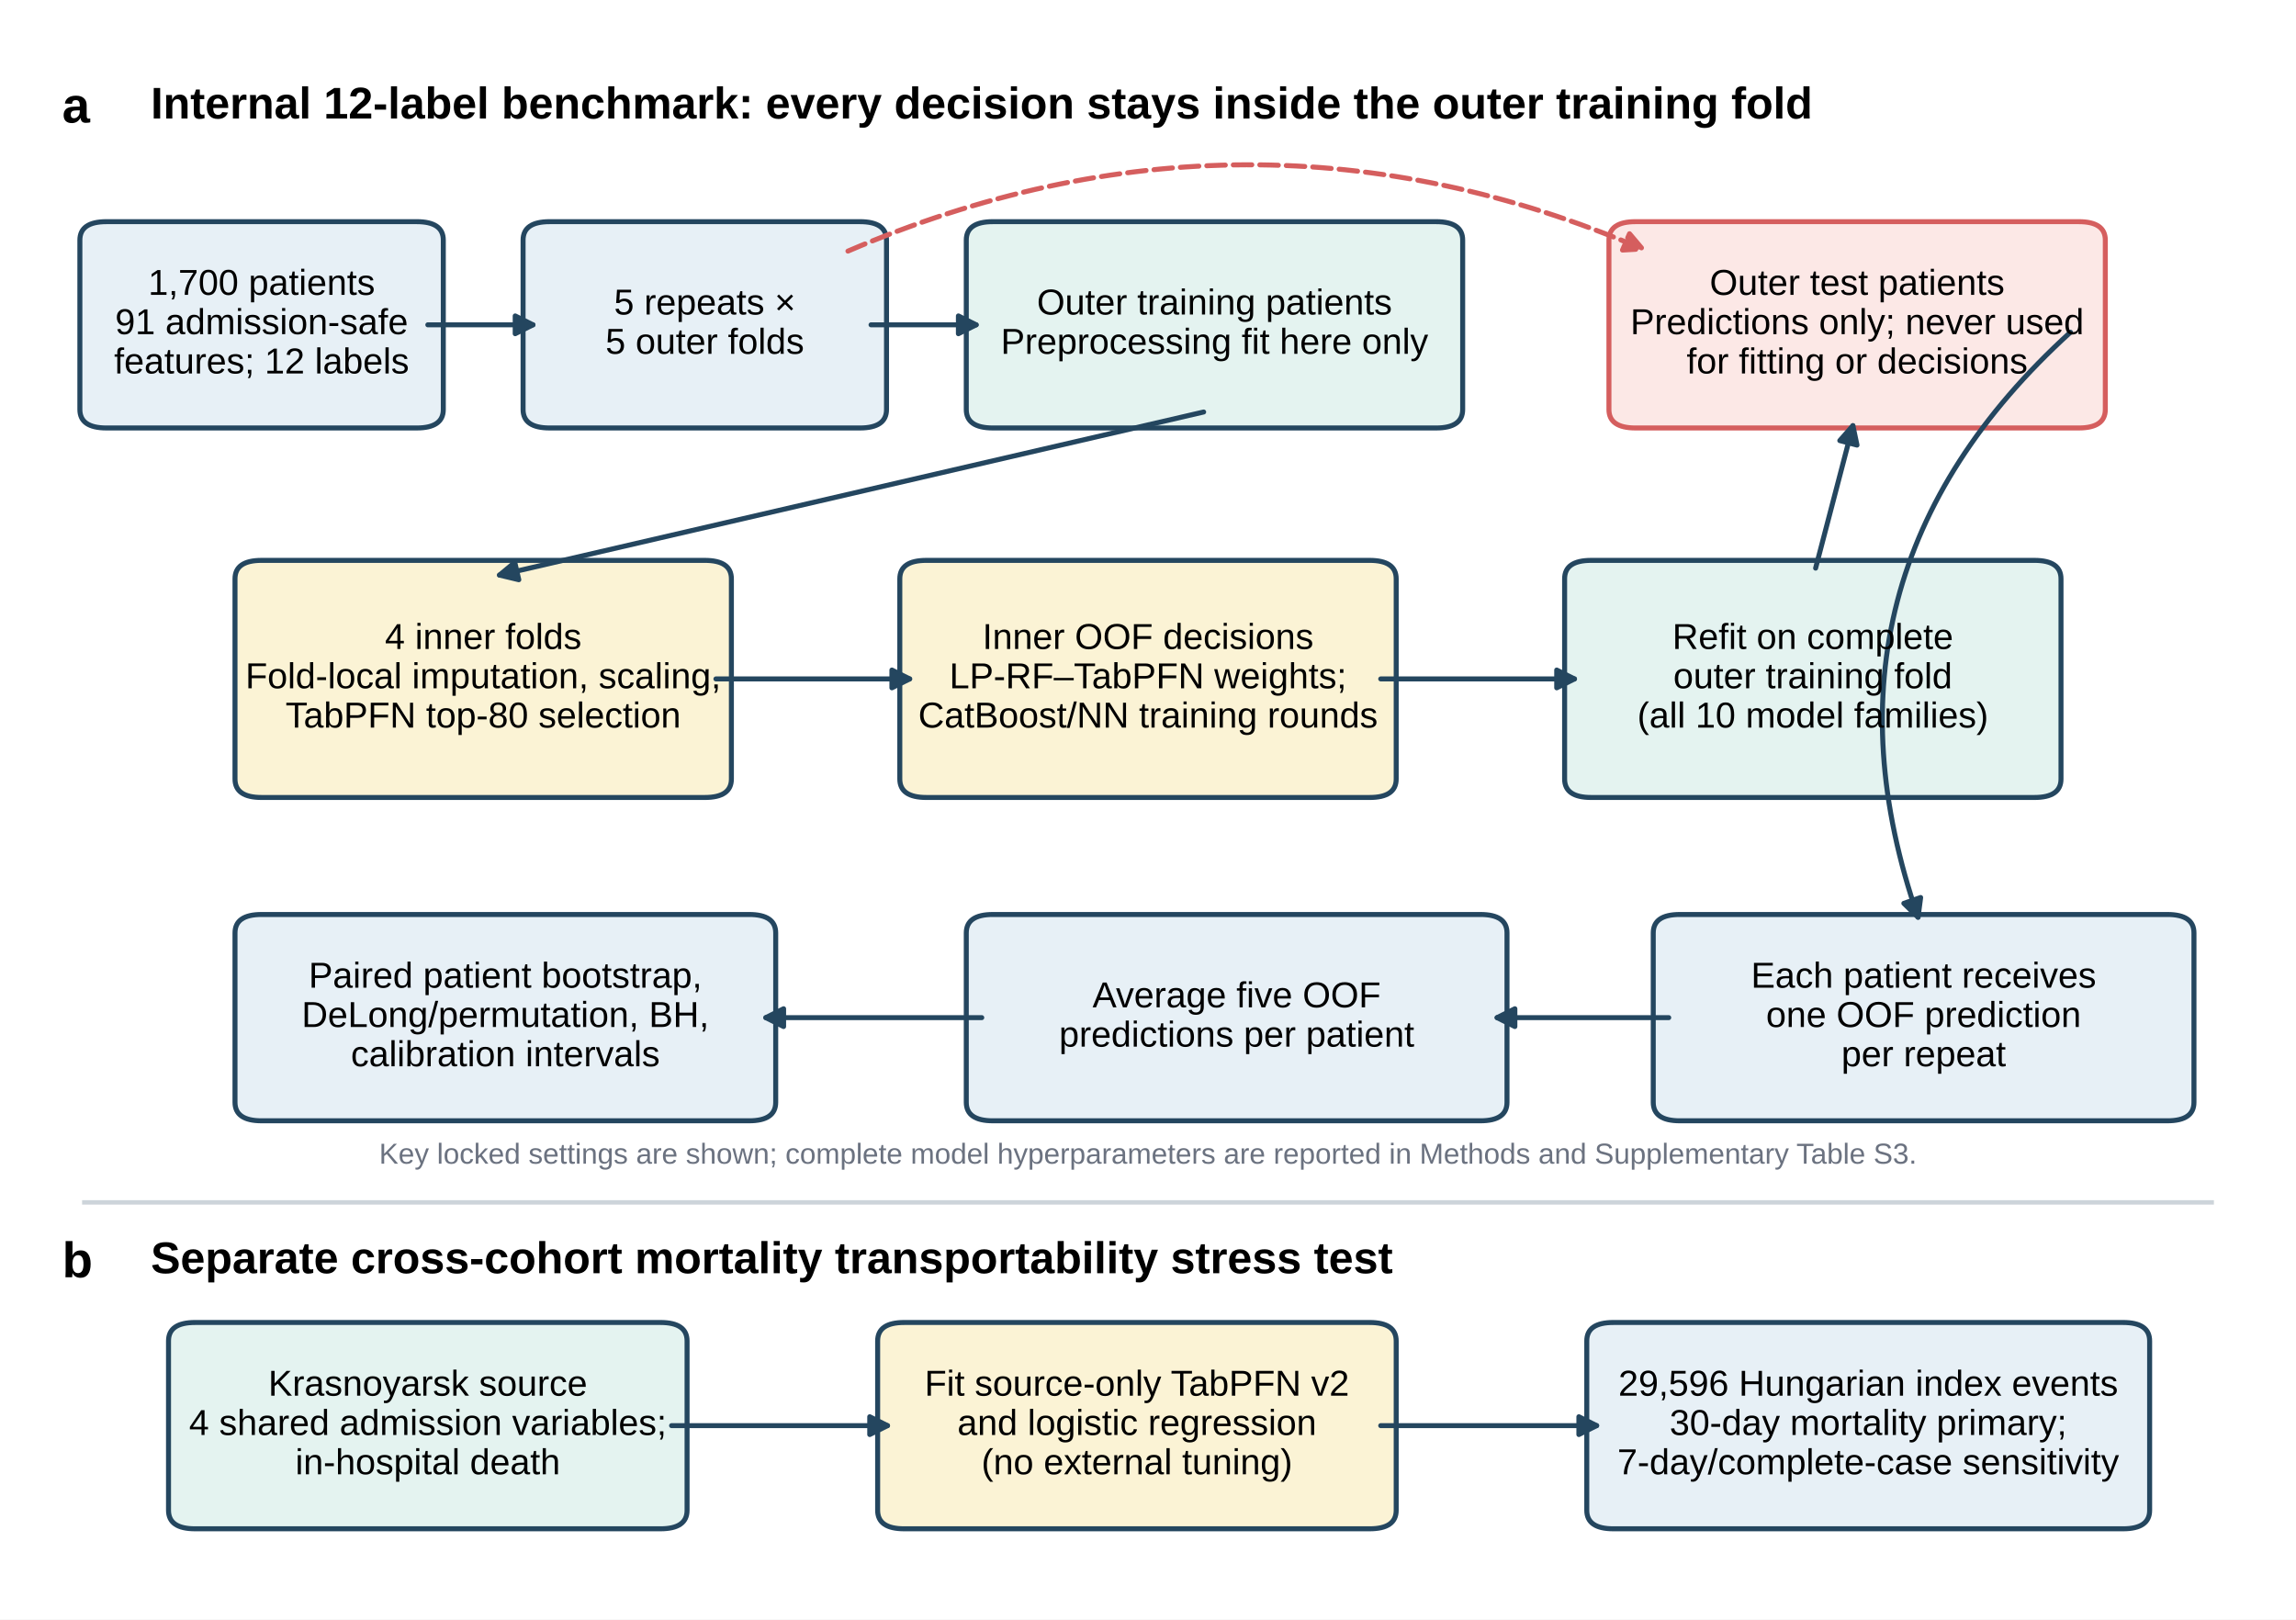
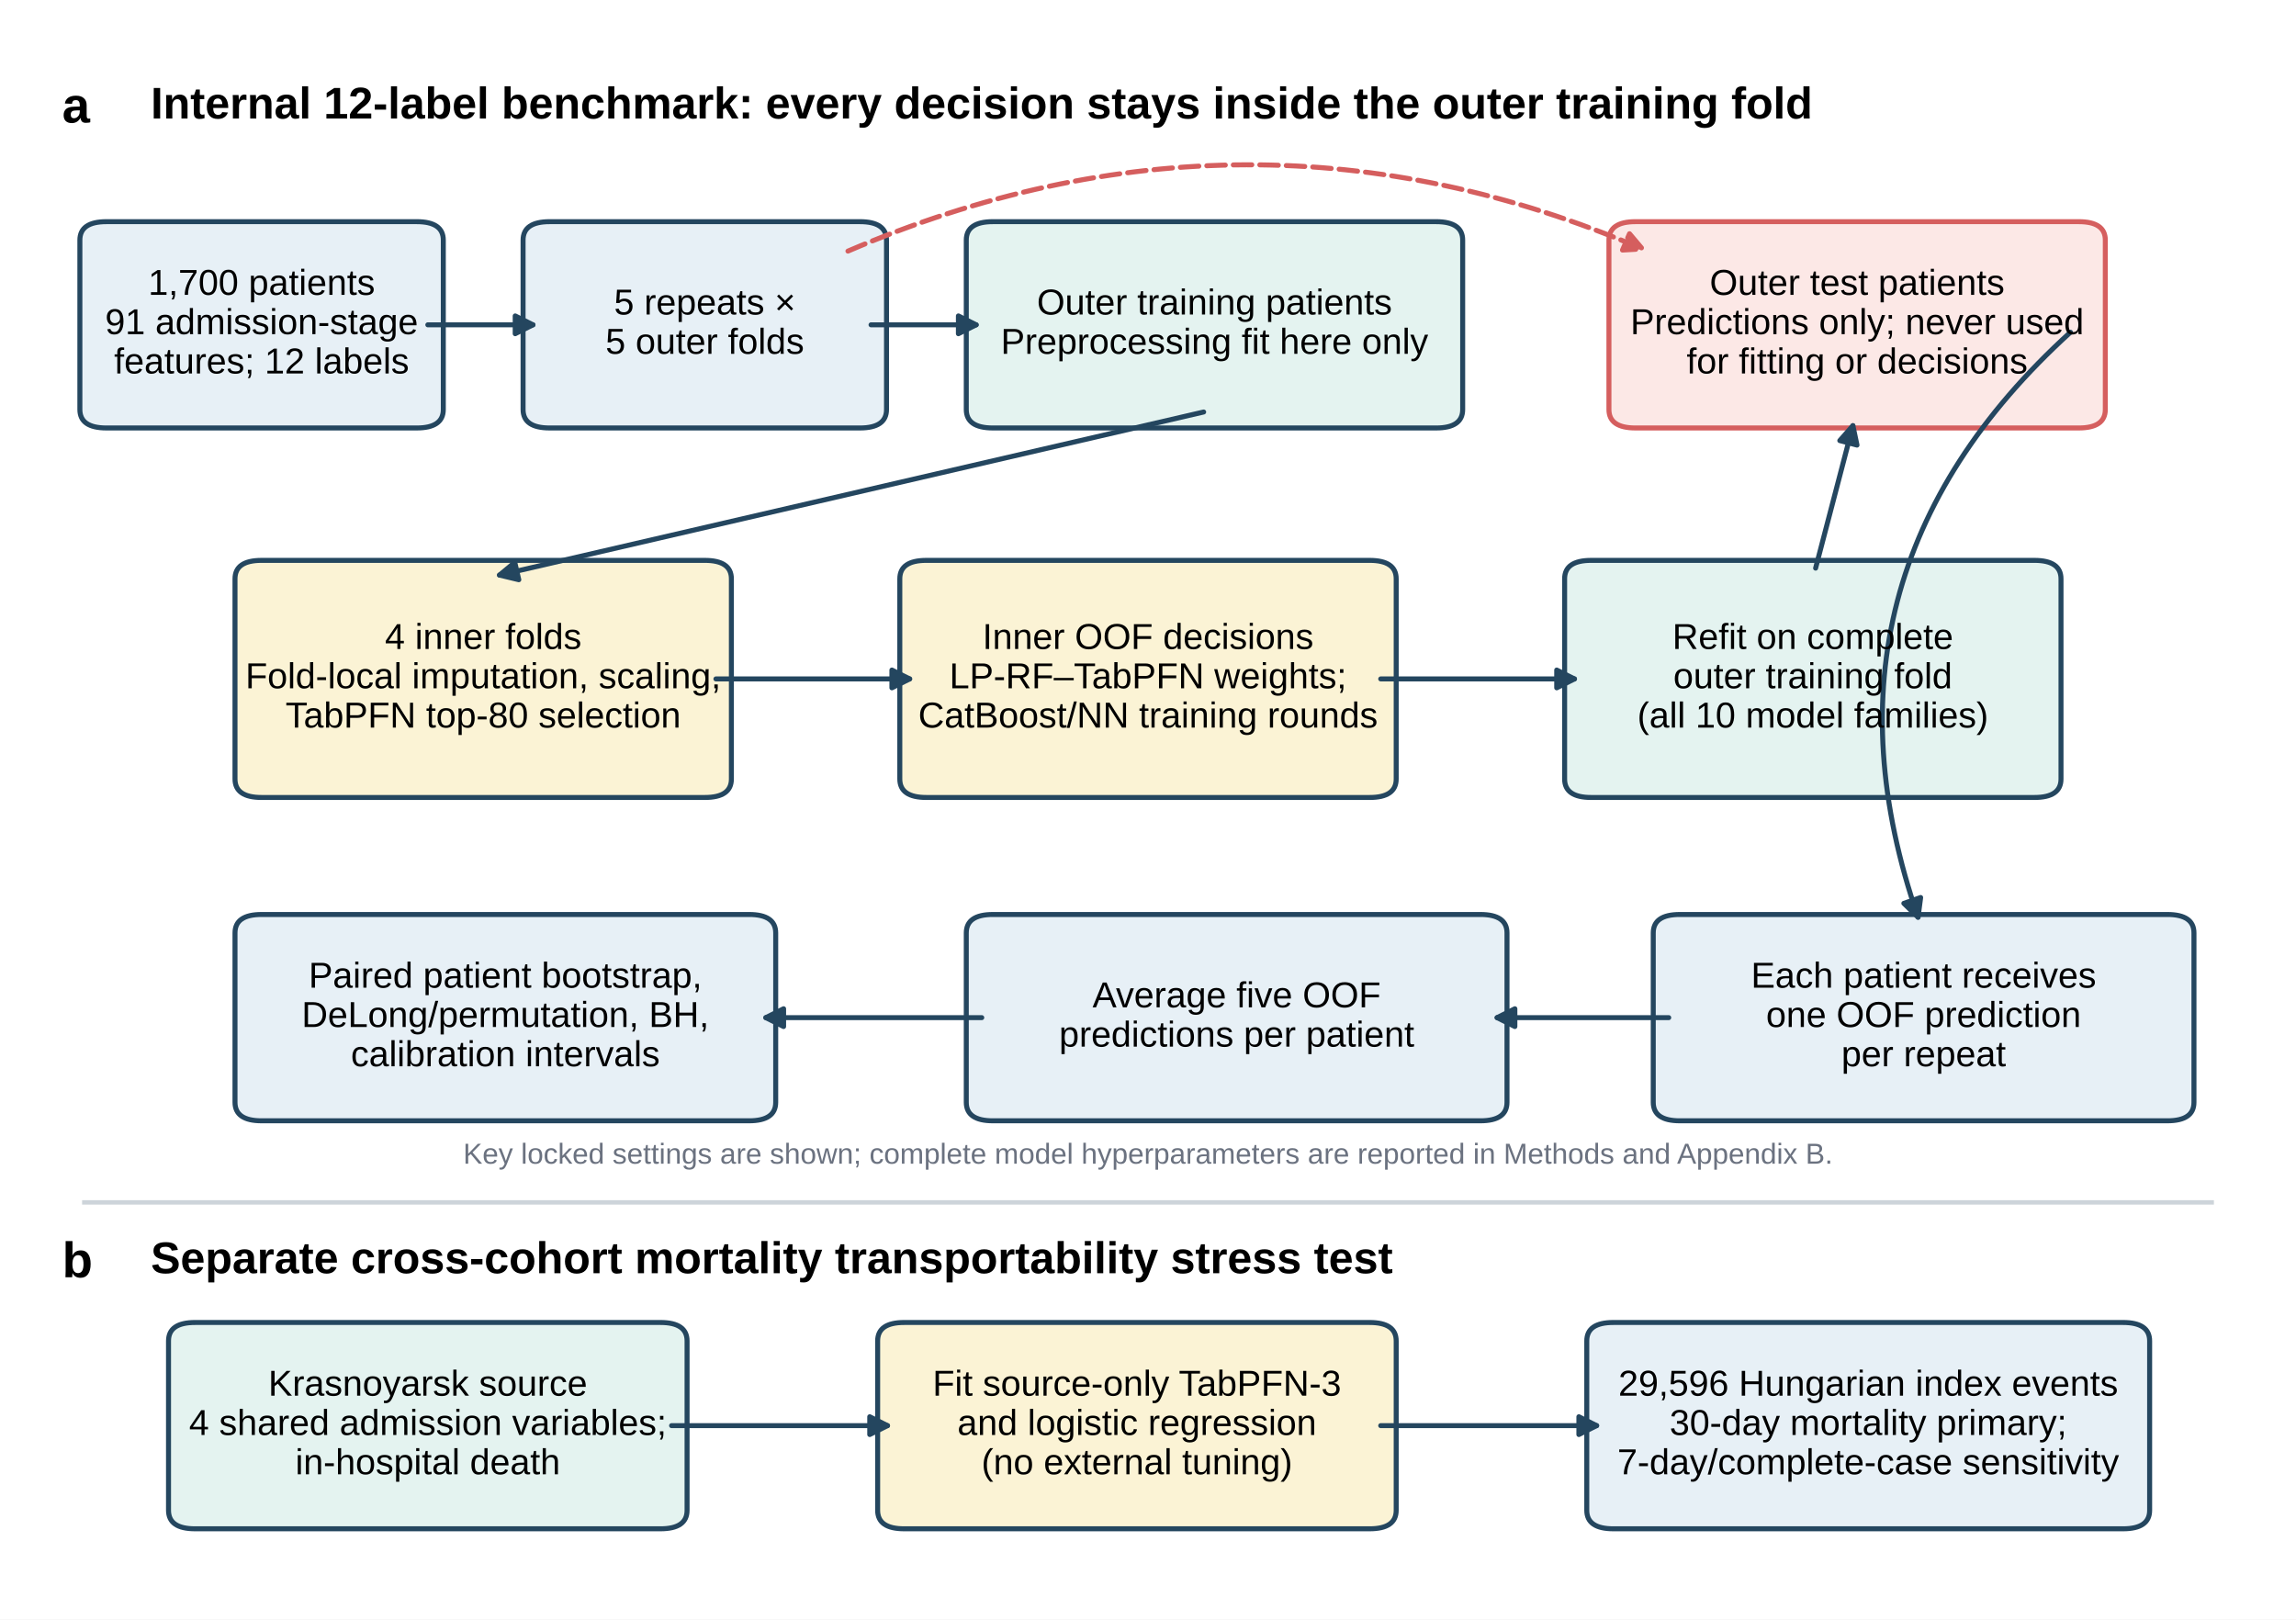
<svg xmlns="http://www.w3.org/2000/svg" width="413.37pt" height="291.6pt" viewBox="0 0 413.37 291.6" version="1.1">
  <defs>
    <style type="text/css">*{stroke-linejoin: round; stroke-linecap: butt}</style>
  </defs>
  <g id="figure_1">
    <g id="patch_1">
      <path d="M 0 291.6  L 413.37 291.6  L 413.37 0  L 0 0  z " style="fill: #ffffff" />
    </g>
    <g id="axes_1">
      <g id="patch_2">
-         <path d="M 19.169 77.054  L 75.025 77.054  Q 79.813 77.054 79.813 73.728  L 79.813 43.236  Q 79.813 39.91 75.025 39.91  L 19.169 39.91  Q 14.381 39.91 14.381 43.236  L 14.381 73.728  Q 14.381 77.054 19.169 77.054  z " clip-path="url(#pfcea72cb64)" style="fill: #e7f0f6; stroke: #24465f; stroke-width: 0.9; stroke-linejoin: miter" />
+         <path d="M 19.169 77.054  L 75.025 77.054  Q 79.813 77.054 79.813 73.728  L 79.813 43.236  Q 79.813 39.91 75.025 39.91  L 19.169 39.91  Q 14.381 39.91 14.381 43.236  L 14.381 73.728  Q 14.381 77.054 19.169 77.054  z " clip-path="url(#p444827fc7f)" style="fill: #e7f0f6; stroke: #24465f; stroke-width: 0.9; stroke-linejoin: miter" />
      </g>
      <g id="patch_3">
-         <path d="M 98.963 77.054  L 154.819 77.054  Q 159.607 77.054 159.607 73.728  L 159.607 43.236  Q 159.607 39.91 154.819 39.91  L 98.963 39.91  Q 94.175 39.91 94.175 43.236  L 94.175 73.728  Q 94.175 77.054 98.963 77.054  z " clip-path="url(#pfcea72cb64)" style="fill: #e7f0f6; stroke: #24465f; stroke-width: 0.9; stroke-linejoin: miter" />
+         <path d="M 98.963 77.054  L 154.819 77.054  Q 159.607 77.054 159.607 73.728  L 159.607 43.236  Q 159.607 39.91 154.819 39.91  L 98.963 39.91  Q 94.175 39.91 94.175 43.236  L 94.175 73.728  Q 94.175 77.054 98.963 77.054  z " clip-path="url(#p444827fc7f)" style="fill: #e7f0f6; stroke: #24465f; stroke-width: 0.9; stroke-linejoin: miter" />
      </g>
      <g id="patch_4">
-         <path d="M 178.757 77.054  L 258.551 77.054  Q 263.339 77.054 263.339 73.728  L 263.339 43.236  Q 263.339 39.91 258.551 39.91  L 178.757 39.91  Q 173.969 39.91 173.969 43.236  L 173.969 73.728  Q 173.969 77.054 178.757 77.054  z " clip-path="url(#pfcea72cb64)" style="fill: #e4f3f0; stroke: #24465f; stroke-width: 0.9; stroke-linejoin: miter" />
+         <path d="M 178.757 77.054  L 258.551 77.054  Q 263.339 77.054 263.339 73.728  L 263.339 43.236  Q 263.339 39.91 258.551 39.91  L 178.757 39.91  Q 173.969 39.91 173.969 43.236  L 173.969 73.728  Q 173.969 77.054 178.757 77.054  z " clip-path="url(#p444827fc7f)" style="fill: #e4f3f0; stroke: #24465f; stroke-width: 0.9; stroke-linejoin: miter" />
      </g>
      <g id="patch_5">
-         <path d="M 294.458 77.054  L 374.252 77.054  Q 379.04 77.054 379.04 73.728  L 379.04 43.236  Q 379.04 39.91 374.252 39.91  L 294.458 39.91  Q 289.671 39.91 289.671 43.236  L 289.671 73.728  Q 289.671 77.054 294.458 77.054  z " clip-path="url(#pfcea72cb64)" style="fill: #fce8e6; stroke: #d55e5e; stroke-width: 0.9; stroke-linejoin: miter" />
+         <path d="M 294.458 77.054  L 374.252 77.054  Q 379.04 77.054 379.04 73.728  L 379.04 43.236  Q 379.04 39.91 374.252 39.91  L 294.458 39.91  Q 289.671 39.91 289.671 43.236  L 289.671 73.728  Q 289.671 77.054 294.458 77.054  z " clip-path="url(#p444827fc7f)" style="fill: #fce8e6; stroke: #d55e5e; stroke-width: 0.9; stroke-linejoin: miter" />
      </g>
      <g id="patch_6">
-         <path d="M 77.027 58.482  Q 86.995 58.482 95.957 58.482  " clip-path="url(#pfcea72cb64)" style="fill: none; stroke: #24465f; stroke-width: 0.9; stroke-linecap: round" />
-         <path d="M 92.757 56.882  L 95.957 58.482  L 92.757 60.082  z " clip-path="url(#pfcea72cb64)" style="fill: #24465f; stroke: #24465f; stroke-width: 0.9; stroke-linecap: round" />
+         <path d="M 77.027 58.482  Q 86.995 58.482 95.957 58.482  " clip-path="url(#p444827fc7f)" style="fill: none; stroke: #24465f; stroke-width: 0.9; stroke-linecap: round" />
+         <path d="M 92.757 56.882  L 95.957 58.482  L 92.757 60.082  z " clip-path="url(#p444827fc7f)" style="fill: #24465f; stroke: #24465f; stroke-width: 0.9; stroke-linecap: round" />
      </g>
      <g id="patch_7">
-         <path d="M 156.821 58.482  Q 166.789 58.482 175.751 58.482  " clip-path="url(#pfcea72cb64)" style="fill: none; stroke: #24465f; stroke-width: 0.9; stroke-linecap: round" />
-         <path d="M 172.551 56.882  L 175.751 58.482  L 172.551 60.082  z " clip-path="url(#pfcea72cb64)" style="fill: #24465f; stroke: #24465f; stroke-width: 0.9; stroke-linecap: round" />
+         <path d="M 156.821 58.482  Q 166.789 58.482 175.751 58.482  " clip-path="url(#p444827fc7f)" style="fill: none; stroke: #24465f; stroke-width: 0.9; stroke-linecap: round" />
+         <path d="M 172.551 56.882  L 175.751 58.482  L 172.551 60.082  z " clip-path="url(#p444827fc7f)" style="fill: #24465f; stroke: #24465f; stroke-width: 0.9; stroke-linecap: round" />
      </g>
      <g id="patch_8">
-         <path d="M 152.663 45.211  Q 224.637 14.329 295.686 44.813  " clip-path="url(#pfcea72cb64)" style="fill: none; stroke-dasharray: 3.33,1.44; stroke-dashoffset: 0; stroke: #d55e5e; stroke-width: 0.9; stroke-linecap: round" />
-         <path d="M 293.376 42.081  L 295.686 44.813  L 292.114 45.022  z " clip-path="url(#pfcea72cb64)" style="fill: #d55e5e; stroke-dasharray: 3.33,1.44; stroke-dashoffset: 0; stroke: #d55e5e; stroke-width: 0.9; stroke-linecap: round" />
+         <path d="M 152.663 45.211  Q 224.637 14.329 295.686 44.813  " clip-path="url(#p444827fc7f)" style="fill: none; stroke-dasharray: 3.33,1.44; stroke-dashoffset: 0; stroke: #d55e5e; stroke-width: 0.9; stroke-linecap: round" />
+         <path d="M 293.376 42.081  L 295.686 44.813  L 292.114 45.022  z " clip-path="url(#p444827fc7f)" style="fill: #d55e5e; stroke-dasharray: 3.33,1.44; stroke-dashoffset: 0; stroke: #d55e5e; stroke-width: 0.9; stroke-linecap: round" />
      </g>
      <g id="patch_9">
-         <path d="M 47.097 143.582  L 126.891 143.582  Q 131.679 143.582 131.679 140.256  L 131.679 104.22  Q 131.679 100.894 126.891 100.894  L 47.097 100.894  Q 42.309 100.894 42.309 104.22  L 42.309 140.256  Q 42.309 143.582 47.097 143.582  z " clip-path="url(#pfcea72cb64)" style="fill: #fbf3d5; stroke: #24465f; stroke-width: 0.9; stroke-linejoin: miter" />
+         <path d="M 47.097 143.582  L 126.891 143.582  Q 131.679 143.582 131.679 140.256  L 131.679 104.22  Q 131.679 100.894 126.891 100.894  L 47.097 100.894  Q 42.309 100.894 42.309 104.22  L 42.309 140.256  Q 42.309 143.582 47.097 143.582  z " clip-path="url(#p444827fc7f)" style="fill: #fbf3d5; stroke: #24465f; stroke-width: 0.9; stroke-linejoin: miter" />
      </g>
      <g id="patch_10">
-         <path d="M 166.788 143.582  L 246.582 143.582  Q 251.37 143.582 251.37 140.256  L 251.37 104.22  Q 251.37 100.894 246.582 100.894  L 166.788 100.894  Q 162 100.894 162 104.22  L 162 140.256  Q 162 143.582 166.788 143.582  z " clip-path="url(#pfcea72cb64)" style="fill: #fbf3d5; stroke: #24465f; stroke-width: 0.9; stroke-linejoin: miter" />
+         <path d="M 166.788 143.582  L 246.582 143.582  Q 251.37 143.582 251.37 140.256  L 251.37 104.22  Q 251.37 100.894 246.582 100.894  L 166.788 100.894  Q 162 100.894 162 104.22  L 162 140.256  Q 162 143.582 166.788 143.582  z " clip-path="url(#p444827fc7f)" style="fill: #fbf3d5; stroke: #24465f; stroke-width: 0.9; stroke-linejoin: miter" />
      </g>
      <g id="patch_11">
-         <path d="M 286.479 143.582  L 366.273 143.582  Q 371.061 143.582 371.061 140.256  L 371.061 104.22  Q 371.061 100.894 366.273 100.894  L 286.479 100.894  Q 281.691 100.894 281.691 104.22  L 281.691 140.256  Q 281.691 143.582 286.479 143.582  z " clip-path="url(#pfcea72cb64)" style="fill: #e4f3f0; stroke: #24465f; stroke-width: 0.9; stroke-linejoin: miter" />
+         <path d="M 286.479 143.582  L 366.273 143.582  Q 371.061 143.582 371.061 140.256  L 371.061 104.22  Q 371.061 100.894 366.273 100.894  L 286.479 100.894  Q 281.691 100.894 281.691 104.22  L 281.691 140.256  Q 281.691 143.582 286.479 143.582  z " clip-path="url(#p444827fc7f)" style="fill: #e4f3f0; stroke: #24465f; stroke-width: 0.9; stroke-linejoin: miter" />
      </g>
      <g id="patch_12">
-         <path d="M 216.705 74.179  Q 152.825 88.974 89.926 103.541  " clip-path="url(#pfcea72cb64)" style="fill: none; stroke: #24465f; stroke-width: 0.9; stroke-linecap: round" />
-         <path d="M 93.404 104.378  L 89.926 103.541  L 92.682 101.26  z " clip-path="url(#pfcea72cb64)" style="fill: #24465f; stroke: #24465f; stroke-width: 0.9; stroke-linecap: round" />
+         <path d="M 216.705 74.179  Q 152.825 88.974 89.926 103.541  " clip-path="url(#p444827fc7f)" style="fill: none; stroke: #24465f; stroke-width: 0.9; stroke-linecap: round" />
+         <path d="M 93.404 104.378  L 89.926 103.541  L 92.682 101.26  z " clip-path="url(#p444827fc7f)" style="fill: #24465f; stroke: #24465f; stroke-width: 0.9; stroke-linecap: round" />
      </g>
      <g id="patch_13">
-         <path d="M 128.893 122.238  Q 146.839 122.238 163.779 122.238  " clip-path="url(#pfcea72cb64)" style="fill: none; stroke: #24465f; stroke-width: 0.9; stroke-linecap: round" />
-         <path d="M 160.579 120.638  L 163.779 122.238  L 160.579 123.838  z " clip-path="url(#pfcea72cb64)" style="fill: #24465f; stroke: #24465f; stroke-width: 0.9; stroke-linecap: round" />
+         <path d="M 128.893 122.238  Q 146.839 122.238 163.779 122.238  " clip-path="url(#p444827fc7f)" style="fill: none; stroke: #24465f; stroke-width: 0.9; stroke-linecap: round" />
+         <path d="M 160.579 120.638  L 163.779 122.238  L 160.579 123.838  z " clip-path="url(#p444827fc7f)" style="fill: #24465f; stroke: #24465f; stroke-width: 0.9; stroke-linecap: round" />
      </g>
      <g id="patch_14">
-         <path d="M 248.584 122.238  Q 266.53 122.238 283.47 122.238  " clip-path="url(#pfcea72cb64)" style="fill: none; stroke: #24465f; stroke-width: 0.9; stroke-linecap: round" />
-         <path d="M 280.27 120.638  L 283.47 122.238  L 280.27 123.838  z " clip-path="url(#pfcea72cb64)" style="fill: #24465f; stroke: #24465f; stroke-width: 0.9; stroke-linecap: round" />
+         <path d="M 248.584 122.238  Q 266.53 122.238 283.47 122.238  " clip-path="url(#p444827fc7f)" style="fill: none; stroke: #24465f; stroke-width: 0.9; stroke-linecap: round" />
+         <path d="M 280.27 120.638  L 283.47 122.238  L 280.27 123.838  z " clip-path="url(#p444827fc7f)" style="fill: #24465f; stroke: #24465f; stroke-width: 0.9; stroke-linecap: round" />
      </g>
      <g id="patch_15">
-         <path d="M 326.882 102.288  Q 330.365 88.976 333.594 76.636  " clip-path="url(#pfcea72cb64)" style="fill: none; stroke: #24465f; stroke-width: 0.9; stroke-linecap: round" />
-         <path d="M 331.236 79.327  L 333.594 76.636  L 334.332 80.137  z " clip-path="url(#pfcea72cb64)" style="fill: #24465f; stroke: #24465f; stroke-width: 0.9; stroke-linecap: round" />
+         <path d="M 326.882 102.288  Q 330.365 88.976 333.594 76.636  " clip-path="url(#p444827fc7f)" style="fill: none; stroke: #24465f; stroke-width: 0.9; stroke-linecap: round" />
+         <path d="M 331.236 79.327  L 333.594 76.636  L 334.332 80.137  z " clip-path="url(#p444827fc7f)" style="fill: #24465f; stroke: #24465f; stroke-width: 0.9; stroke-linecap: round" />
      </g>
      <g id="patch_16">
-         <path d="M 302.438 201.794  L 390.211 201.794  Q 394.999 201.794 394.999 198.468  L 394.999 167.976  Q 394.999 164.65 390.211 164.65  L 302.438 164.65  Q 297.65 164.65 297.65 167.976  L 297.65 198.468  Q 297.65 201.794 302.438 201.794  z " clip-path="url(#pfcea72cb64)" style="fill: #e7f0f6; stroke: #24465f; stroke-width: 0.9; stroke-linejoin: miter" />
+         <path d="M 302.438 201.794  L 390.211 201.794  Q 394.999 201.794 394.999 198.468  L 394.999 167.976  Q 394.999 164.65 390.211 164.65  L 302.438 164.65  Q 297.65 164.65 297.65 167.976  L 297.65 198.468  Q 297.65 201.794 302.438 201.794  z " clip-path="url(#p444827fc7f)" style="fill: #e7f0f6; stroke: #24465f; stroke-width: 0.9; stroke-linejoin: miter" />
      </g>
      <g id="patch_17">
-         <path d="M 178.757 201.794  L 266.531 201.794  Q 271.318 201.794 271.318 198.468  L 271.318 167.976  Q 271.318 164.65 266.531 164.65  L 178.757 164.65  Q 173.969 164.65 173.969 167.976  L 173.969 198.468  Q 173.969 201.794 178.757 201.794  z " clip-path="url(#pfcea72cb64)" style="fill: #e7f0f6; stroke: #24465f; stroke-width: 0.9; stroke-linejoin: miter" />
+         <path d="M 178.757 201.794  L 266.531 201.794  Q 271.318 201.794 271.318 198.468  L 271.318 167.976  Q 271.318 164.65 266.531 164.65  L 178.757 164.65  Q 173.969 164.65 173.969 167.976  L 173.969 198.468  Q 173.969 201.794 178.757 201.794  z " clip-path="url(#p444827fc7f)" style="fill: #e7f0f6; stroke: #24465f; stroke-width: 0.9; stroke-linejoin: miter" />
      </g>
      <g id="patch_18">
-         <path d="M 47.097 201.794  L 134.87 201.794  Q 139.658 201.794 139.658 198.468  L 139.658 167.976  Q 139.658 164.65 134.87 164.65  L 47.097 164.65  Q 42.309 164.65 42.309 167.976  L 42.309 198.468  Q 42.309 201.794 47.097 201.794  z " clip-path="url(#pfcea72cb64)" style="fill: #e7f0f6; stroke: #24465f; stroke-width: 0.9; stroke-linejoin: miter" />
+         <path d="M 47.097 201.794  L 134.87 201.794  Q 139.658 201.794 139.658 198.468  L 139.658 167.976  Q 139.658 164.65 134.87 164.65  L 47.097 164.65  Q 42.309 164.65 42.309 167.976  L 42.309 198.468  Q 42.309 201.794 47.097 201.794  z " clip-path="url(#p444827fc7f)" style="fill: #e7f0f6; stroke: #24465f; stroke-width: 0.9; stroke-linejoin: miter" />
      </g>
      <g id="patch_19">
-         <path d="M 372.766 59.815  Q 324.139 104.007 345.327 165.14  " clip-path="url(#pfcea72cb64)" style="fill: none; stroke: #24465f; stroke-width: 0.9; stroke-linecap: round" />
-         <path d="M 345.791 161.593  L 345.327 165.14  L 342.767 162.641  z " clip-path="url(#pfcea72cb64)" style="fill: #24465f; stroke: #24465f; stroke-width: 0.9; stroke-linecap: round" />
+         <path d="M 372.766 59.815  Q 324.139 104.007 345.327 165.14  " clip-path="url(#p444827fc7f)" style="fill: none; stroke: #24465f; stroke-width: 0.9; stroke-linecap: round" />
+         <path d="M 345.791 161.593  L 345.327 165.14  L 342.767 162.641  z " clip-path="url(#p444827fc7f)" style="fill: #24465f; stroke: #24465f; stroke-width: 0.9; stroke-linecap: round" />
      </g>
      <g id="patch_20">
-         <path d="M 300.435 183.222  Q 284.482 183.222 269.536 183.222  " clip-path="url(#pfcea72cb64)" style="fill: none; stroke: #24465f; stroke-width: 0.9; stroke-linecap: round" />
-         <path d="M 272.736 184.822  L 269.536 183.222  L 272.736 181.622  z " clip-path="url(#pfcea72cb64)" style="fill: #24465f; stroke: #24465f; stroke-width: 0.9; stroke-linecap: round" />
+         <path d="M 300.435 183.222  Q 284.482 183.222 269.536 183.222  " clip-path="url(#p444827fc7f)" style="fill: none; stroke: #24465f; stroke-width: 0.9; stroke-linecap: round" />
+         <path d="M 272.736 184.822  L 269.536 183.222  L 272.736 181.622  z " clip-path="url(#p444827fc7f)" style="fill: #24465f; stroke: #24465f; stroke-width: 0.9; stroke-linecap: round" />
      </g>
      <g id="patch_21">
-         <path d="M 176.756 183.222  Q 156.814 183.222 137.878 183.222  " clip-path="url(#pfcea72cb64)" style="fill: none; stroke: #24465f; stroke-width: 0.9; stroke-linecap: round" />
-         <path d="M 141.078 184.822  L 137.878 183.222  L 141.078 181.622  z " clip-path="url(#pfcea72cb64)" style="fill: #24465f; stroke: #24465f; stroke-width: 0.9; stroke-linecap: round" />
+         <path d="M 176.756 183.222  Q 156.814 183.222 137.878 183.222  " clip-path="url(#p444827fc7f)" style="fill: none; stroke: #24465f; stroke-width: 0.9; stroke-linecap: round" />
+         <path d="M 141.078 184.822  L 137.878 183.222  L 141.078 181.622  z " clip-path="url(#p444827fc7f)" style="fill: #24465f; stroke: #24465f; stroke-width: 0.9; stroke-linecap: round" />
      </g>
      <g id="patch_22">
-         <path d="M 35.128 275.252  L 118.912 275.252  Q 123.699 275.252 123.699 271.926  L 123.699 241.434  Q 123.699 238.108 118.912 238.108  L 35.128 238.108  Q 30.34 238.108 30.34 241.434  L 30.34 271.926  Q 30.34 275.252 35.128 275.252  z " clip-path="url(#pfcea72cb64)" style="fill: #e4f3f0; stroke: #24465f; stroke-width: 0.9; stroke-linejoin: miter" />
+         <path d="M 35.128 275.252  L 118.912 275.252  Q 123.699 275.252 123.699 271.926  L 123.699 241.434  Q 123.699 238.108 118.912 238.108  L 35.128 238.108  Q 30.34 238.108 30.34 241.434  L 30.34 271.926  Q 30.34 275.252 35.128 275.252  z " clip-path="url(#p444827fc7f)" style="fill: #e4f3f0; stroke: #24465f; stroke-width: 0.9; stroke-linejoin: miter" />
      </g>
      <g id="patch_23">
-         <path d="M 162.798 275.252  L 246.582 275.252  Q 251.37 275.252 251.37 271.926  L 251.37 241.434  Q 251.37 238.108 246.582 238.108  L 162.798 238.108  Q 158.011 238.108 158.011 241.434  L 158.011 271.926  Q 158.011 275.252 162.798 275.252  z " clip-path="url(#pfcea72cb64)" style="fill: #fbf3d5; stroke: #24465f; stroke-width: 0.9; stroke-linejoin: miter" />
+         <path d="M 162.798 275.252  L 246.582 275.252  Q 251.37 275.252 251.37 271.926  L 251.37 241.434  Q 251.37 238.108 246.582 238.108  L 162.798 238.108  Q 158.011 238.108 158.011 241.434  L 158.011 271.926  Q 158.011 275.252 162.798 275.252  z " clip-path="url(#p444827fc7f)" style="fill: #fbf3d5; stroke: #24465f; stroke-width: 0.9; stroke-linejoin: miter" />
      </g>
      <g id="patch_24">
-         <path d="M 290.469 275.252  L 382.232 275.252  Q 387.019 275.252 387.019 271.926  L 387.019 241.434  Q 387.019 238.108 382.232 238.108  L 290.469 238.108  Q 285.681 238.108 285.681 241.434  L 285.681 271.926  Q 285.681 275.252 290.469 275.252  z " clip-path="url(#pfcea72cb64)" style="fill: #e7f0f6; stroke: #24465f; stroke-width: 0.9; stroke-linejoin: miter" />
+         <path d="M 290.469 275.252  L 382.232 275.252  Q 387.019 275.252 387.019 271.926  L 387.019 241.434  Q 387.019 238.108 382.232 238.108  L 290.469 238.108  Q 285.681 238.108 285.681 241.434  L 285.681 271.926  Q 285.681 275.252 290.469 275.252  z " clip-path="url(#p444827fc7f)" style="fill: #e7f0f6; stroke: #24465f; stroke-width: 0.9; stroke-linejoin: miter" />
      </g>
      <g id="patch_25">
-         <path d="M 120.913 256.68  Q 140.855 256.68 159.79 256.68  " clip-path="url(#pfcea72cb64)" style="fill: none; stroke: #24465f; stroke-width: 0.9; stroke-linecap: round" />
-         <path d="M 156.59 255.08  L 159.79 256.68  L 156.59 258.28  z " clip-path="url(#pfcea72cb64)" style="fill: #24465f; stroke: #24465f; stroke-width: 0.9; stroke-linecap: round" />
+         <path d="M 120.913 256.68  Q 140.855 256.68 159.79 256.68  " clip-path="url(#p444827fc7f)" style="fill: none; stroke: #24465f; stroke-width: 0.9; stroke-linecap: round" />
+         <path d="M 156.59 255.08  L 159.79 256.68  L 156.59 258.28  z " clip-path="url(#p444827fc7f)" style="fill: #24465f; stroke: #24465f; stroke-width: 0.9; stroke-linecap: round" />
      </g>
      <g id="patch_26">
-         <path d="M 248.583 256.68  Q 268.525 256.68 287.461 256.68  " clip-path="url(#pfcea72cb64)" style="fill: none; stroke: #24465f; stroke-width: 0.9; stroke-linecap: round" />
-         <path d="M 284.261 255.08  L 287.461 256.68  L 284.261 258.28  z " clip-path="url(#pfcea72cb64)" style="fill: #24465f; stroke: #24465f; stroke-width: 0.9; stroke-linecap: round" />
+         <path d="M 248.583 256.68  Q 268.525 256.68 287.461 256.68  " clip-path="url(#p444827fc7f)" style="fill: none; stroke: #24465f; stroke-width: 0.9; stroke-linecap: round" />
+         <path d="M 284.261 255.08  L 287.461 256.68  L 284.261 258.28  z " clip-path="url(#p444827fc7f)" style="fill: #24465f; stroke: #24465f; stroke-width: 0.9; stroke-linecap: round" />
      </g>
      <g id="line2d_1">
-         <path d="M 15.179 216.486  L 398.191 216.486  " clip-path="url(#pfcea72cb64)" style="fill: none; stroke: #cdd4da; stroke-width: 0.8; stroke-linecap: square" />
+         <path d="M 15.179 216.486  L 398.191 216.486  " clip-path="url(#p444827fc7f)" style="fill: none; stroke: #cdd4da; stroke-width: 0.8; stroke-linecap: square" />
      </g>
      <g id="text_1">
        <text style="font-weight: 700; font-size: 9px; font-family: 'Arial', 'Helvetica', 'DejaVu Sans', sans-serif; text-anchor: start" x="11.19" y="22.068" transform="rotate(-0 11.1897 22.06825)">a</text>
      </g>
      <g id="text_2">
        <text style="font-weight: 700; font-size: 8px; font-family: 'Arial', 'Helvetica', 'DejaVu Sans', sans-serif; text-anchor: start" x="27.148" y="21.34" transform="rotate(-0 27.1485 21.34022)">Internal 12-label benchmark: every decision stays inside the outer training fold</text>
      </g>
      <g id="text_3">
-         <text style="font-size: 6.5px; font-family: 'Arial', 'Helvetica', 'DejaVu Sans', sans-serif" transform="translate(26.67989 53.08967)">1,700 patients</text>
-         <text style="font-size: 6.5px; font-family: 'Arial', 'Helvetica', 'DejaVu Sans', sans-serif" transform="translate(20.72427 60.16413)">91 admission-safe</text>
-         <text style="font-size: 6.5px; font-family: 'Arial', 'Helvetica', 'DejaVu Sans', sans-serif" transform="translate(20.54044 67.23859)">features; 12 labels</text>
+         <text style="font-size: 6.5px; font-family: 'Arial', 'Helvetica', 'DejaVu Sans', sans-serif" transform="translate(26.67989 53.0896)">1,700 patients</text>
+         <text style="font-size: 6.5px; font-family: 'Arial', 'Helvetica', 'DejaVu Sans', sans-serif" transform="translate(18.91696 60.16407)">91 admission-stage</text>
+         <text style="font-size: 6.5px; font-family: 'Arial', 'Helvetica', 'DejaVu Sans', sans-serif" transform="translate(20.54044 67.23865)">features; 12 labels</text>
      </g>
      <g id="text_4">
        <text style="font-size: 6.5px; font-family: 'Arial', 'Helvetica', 'DejaVu Sans', sans-serif" transform="translate(110.5405 56.6269)">5 repeats ×</text>
        <text style="font-size: 6.5px; font-family: 'Arial', 'Helvetica', 'DejaVu Sans', sans-serif" transform="translate(109.0064 63.70136)">5 outer folds</text>
      </g>
      <g id="text_5">
        <text style="font-size: 6.5px; font-family: 'Arial', 'Helvetica', 'DejaVu Sans', sans-serif" transform="translate(186.6802 56.62861)">Outer training patients</text>
        <text style="font-size: 6.5px; font-family: 'Arial', 'Helvetica', 'DejaVu Sans', sans-serif" transform="translate(180.1787 63.7032)">Preprocessing fit here only</text>
      </g>
      <g id="text_6">
        <text style="font-size: 6.5px; font-family: 'Arial', 'Helvetica', 'DejaVu Sans', sans-serif" transform="translate(307.8019 53.09138)">Outer test patients</text>
        <text style="font-size: 6.5px; font-family: 'Arial', 'Helvetica', 'DejaVu Sans', sans-serif" transform="translate(293.5298 60.16584)">Predictions only; never used</text>
        <text style="font-size: 6.5px; font-family: 'Arial', 'Helvetica', 'DejaVu Sans', sans-serif" transform="translate(303.649 67.24043)">for fitting or decisions</text>
      </g>
      <g id="text_7">
        <text style="font-size: 6.5px; font-family: 'Arial', 'Helvetica', 'DejaVu Sans', sans-serif" transform="translate(69.29013 116.8456)">4 inner folds</text>
        <text style="font-size: 6.5px; font-family: 'Arial', 'Helvetica', 'DejaVu Sans', sans-serif" transform="translate(44.1849 123.9201)">Fold-local imputation, scaling,</text>
        <text style="font-size: 6.5px; font-family: 'Arial', 'Helvetica', 'DejaVu Sans', sans-serif" transform="translate(51.40802 130.9947)">TabPFN top-80 selection</text>
      </g>
      <g id="text_8">
        <text style="font-size: 6.5px; font-family: 'Arial', 'Helvetica', 'DejaVu Sans', sans-serif" transform="translate(176.883 116.8474)">Inner OOF decisions</text>
        <text style="font-size: 6.5px; font-family: 'Arial', 'Helvetica', 'DejaVu Sans', sans-serif" transform="translate(170.9238 123.9218)">LP-RF–TabPFN weights;</text>
        <text style="font-size: 6.5px; font-family: 'Arial', 'Helvetica', 'DejaVu Sans', sans-serif" transform="translate(165.3196 130.9964)">CatBoost/NN training rounds</text>
      </g>
      <g id="text_9">
        <text style="font-size: 6.5px; font-family: 'Arial', 'Helvetica', 'DejaVu Sans', sans-serif" transform="translate(301.0869 116.8455)">Refit on complete</text>
        <text style="font-size: 6.5px; font-family: 'Arial', 'Helvetica', 'DejaVu Sans', sans-serif" transform="translate(301.2652 123.92)">outer training fold</text>
        <text style="font-size: 6.5px; font-family: 'Arial', 'Helvetica', 'DejaVu Sans', sans-serif" transform="translate(294.7697 130.9946)">(all 10 model families)</text>
      </g>
      <g id="text_10">
        <text style="font-size: 6.5px; font-family: 'Arial', 'Helvetica', 'DejaVu Sans', sans-serif" transform="translate(315.253 177.8278)">Each patient receives</text>
        <text style="font-size: 6.5px; font-family: 'Arial', 'Helvetica', 'DejaVu Sans', sans-serif" transform="translate(317.9652 184.906)">one OOF prediction</text>
        <text style="font-size: 6.5px; font-family: 'Arial', 'Helvetica', 'DejaVu Sans', sans-serif" transform="translate(331.5106 191.9804)">per repeat</text>
      </g>
      <g id="text_11">
        <text style="font-size: 6.5px; font-family: 'Arial', 'Helvetica', 'DejaVu Sans', sans-serif" transform="translate(196.6946 181.3687)">Average five OOF</text>
        <text style="font-size: 6.5px; font-family: 'Arial', 'Helvetica', 'DejaVu Sans', sans-serif" transform="translate(190.6684 188.4433)">predictions per patient</text>
      </g>
      <g id="text_12">
        <text style="font-size: 6.5px; font-family: 'Arial', 'Helvetica', 'DejaVu Sans', sans-serif" transform="translate(55.57444 177.8296)">Paired patient bootstrap,</text>
        <text style="font-size: 6.5px; font-family: 'Arial', 'Helvetica', 'DejaVu Sans', sans-serif" transform="translate(54.31253 184.9041)">DeLong/permutation, BH,</text>
        <text style="font-size: 6.5px; font-family: 'Arial', 'Helvetica', 'DejaVu Sans', sans-serif" transform="translate(63.16675 191.9787)">calibration intervals</text>
      </g>
      <g id="text_13">
-         <text style="font-size: 5.2px; font-family: 'Arial', 'Helvetica', 'DejaVu Sans', sans-serif; text-anchor: middle; fill: #6b7280" x="206.685" y="209.516" transform="rotate(-0 206.685 209.5157)">Key locked settings are shown; complete model hyperparameters are reported in Methods and Supplementary Table S3.</text>
+         <text style="font-size: 5.2px; font-family: 'Arial', 'Helvetica', 'DejaVu Sans', sans-serif; text-anchor: middle; fill: #6b7280" x="206.685" y="209.516" transform="rotate(-0 206.685 209.5157)">Key locked settings are shown; complete model hyperparameters are reported in Methods and Appendix B.</text>
      </g>
      <g id="text_14">
        <text style="font-weight: 700; font-size: 9px; font-family: 'Arial', 'Helvetica', 'DejaVu Sans', sans-serif; text-anchor: start" x="11.19" y="229.968" transform="rotate(-0 11.1897 229.9682)">b</text>
      </g>
      <g id="text_15">
        <text style="font-weight: 700; font-size: 8px; font-family: 'Arial', 'Helvetica', 'DejaVu Sans', sans-serif; text-anchor: start" x="27.148" y="229.24" transform="rotate(-0 27.1485 229.2402)">Separate cross-cohort mortality transportability stress test</text>
      </g>
      <g id="text_16">
        <text style="font-size: 6.5px; font-family: 'Arial', 'Helvetica', 'DejaVu Sans', sans-serif" transform="translate(48.30143 251.2876)">Krasnoyarsk source</text>
        <text style="font-size: 6.5px; font-family: 'Arial', 'Helvetica', 'DejaVu Sans', sans-serif" transform="translate(34.02834 258.3622)">4 shared admission variables;</text>
        <text style="font-size: 6.5px; font-family: 'Arial', 'Helvetica', 'DejaVu Sans', sans-serif" transform="translate(53.17186 265.4367)">in-hospital death</text>
      </g>
      <g id="text_17">
-         <text style="font-size: 6.5px; font-family: 'Arial', 'Helvetica', 'DejaVu Sans', sans-serif" transform="translate(166.4605 251.2875)">Fit source-only TabPFN v2</text>
+         <text style="font-size: 6.5px; font-family: 'Arial', 'Helvetica', 'DejaVu Sans', sans-serif" transform="translate(167.9062 251.2875)">Fit source-only TabPFN-3</text>
        <text style="font-size: 6.5px; font-family: 'Arial', 'Helvetica', 'DejaVu Sans', sans-serif" transform="translate(172.3557 258.3621)">and logistic regression</text>
        <text style="font-size: 6.5px; font-family: 'Arial', 'Helvetica', 'DejaVu Sans', sans-serif" transform="translate(176.6899 265.4367)">(no external tuning)</text>
      </g>
      <g id="text_18">
        <text style="font-size: 6.5px; font-family: 'Arial', 'Helvetica', 'DejaVu Sans', sans-serif" transform="translate(291.3631 251.2875)">29,596 Hungarian index events</text>
        <text style="font-size: 6.5px; font-family: 'Arial', 'Helvetica', 'DejaVu Sans', sans-serif" transform="translate(300.5931 258.3621)">30-day mortality primary;</text>
        <text style="font-size: 6.5px; font-family: 'Arial', 'Helvetica', 'DejaVu Sans', sans-serif" transform="translate(291.1956 265.4367)">7-day/complete-case sensitivity</text>
      </g>
    </g>
  </g>
  <defs>
-     <clipPath id="pfcea72cb64">
+     <clipPath id="p444827fc7f">
      <rect x="7.2" y="7.2" width="398.97" height="277.2" />
    </clipPath>
  </defs>
</svg>
